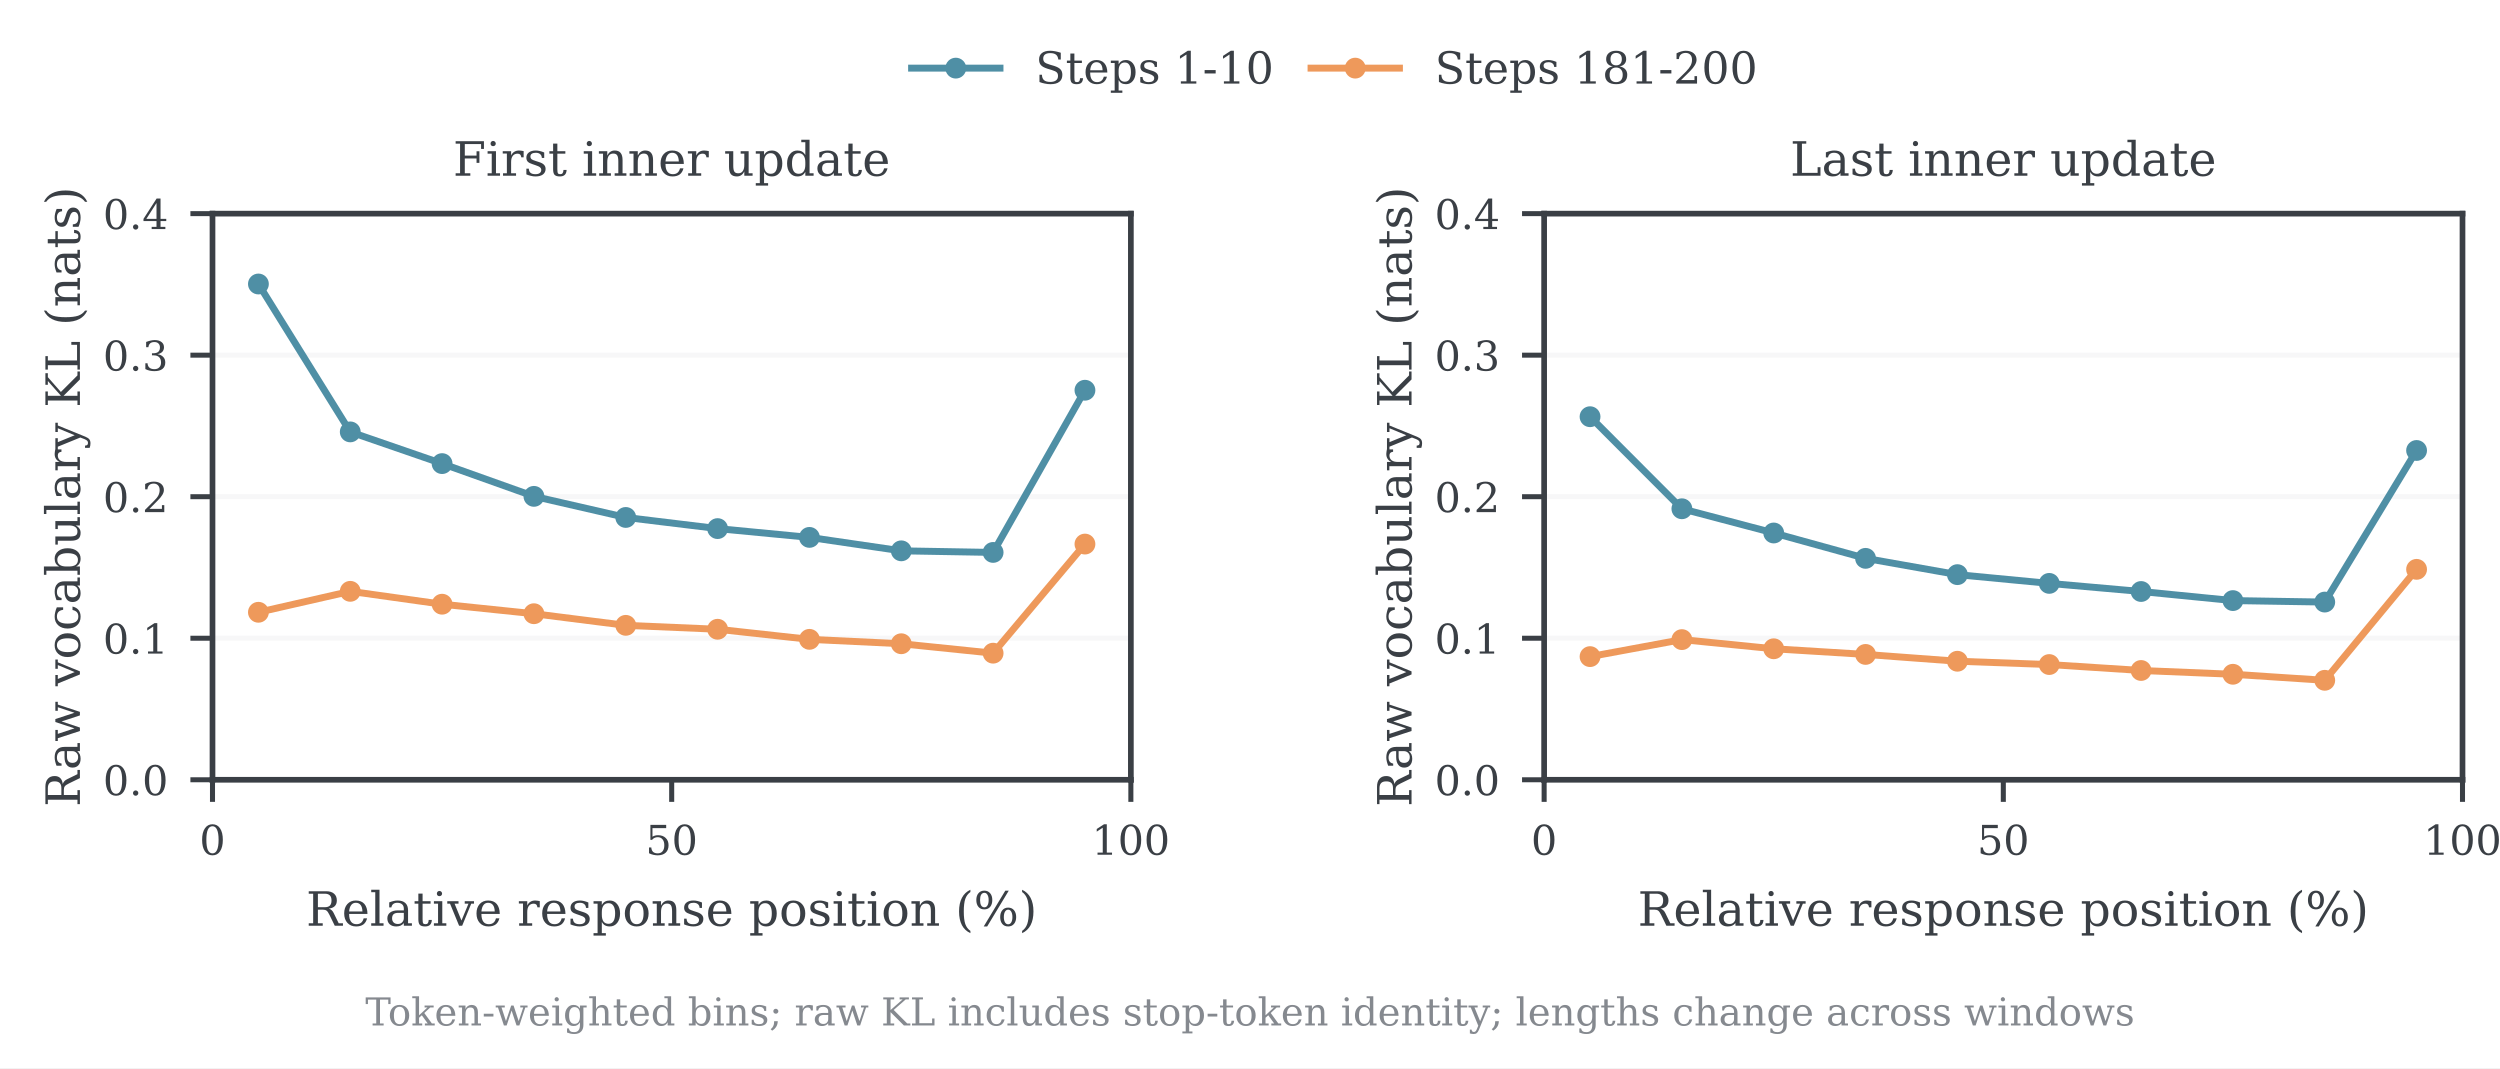
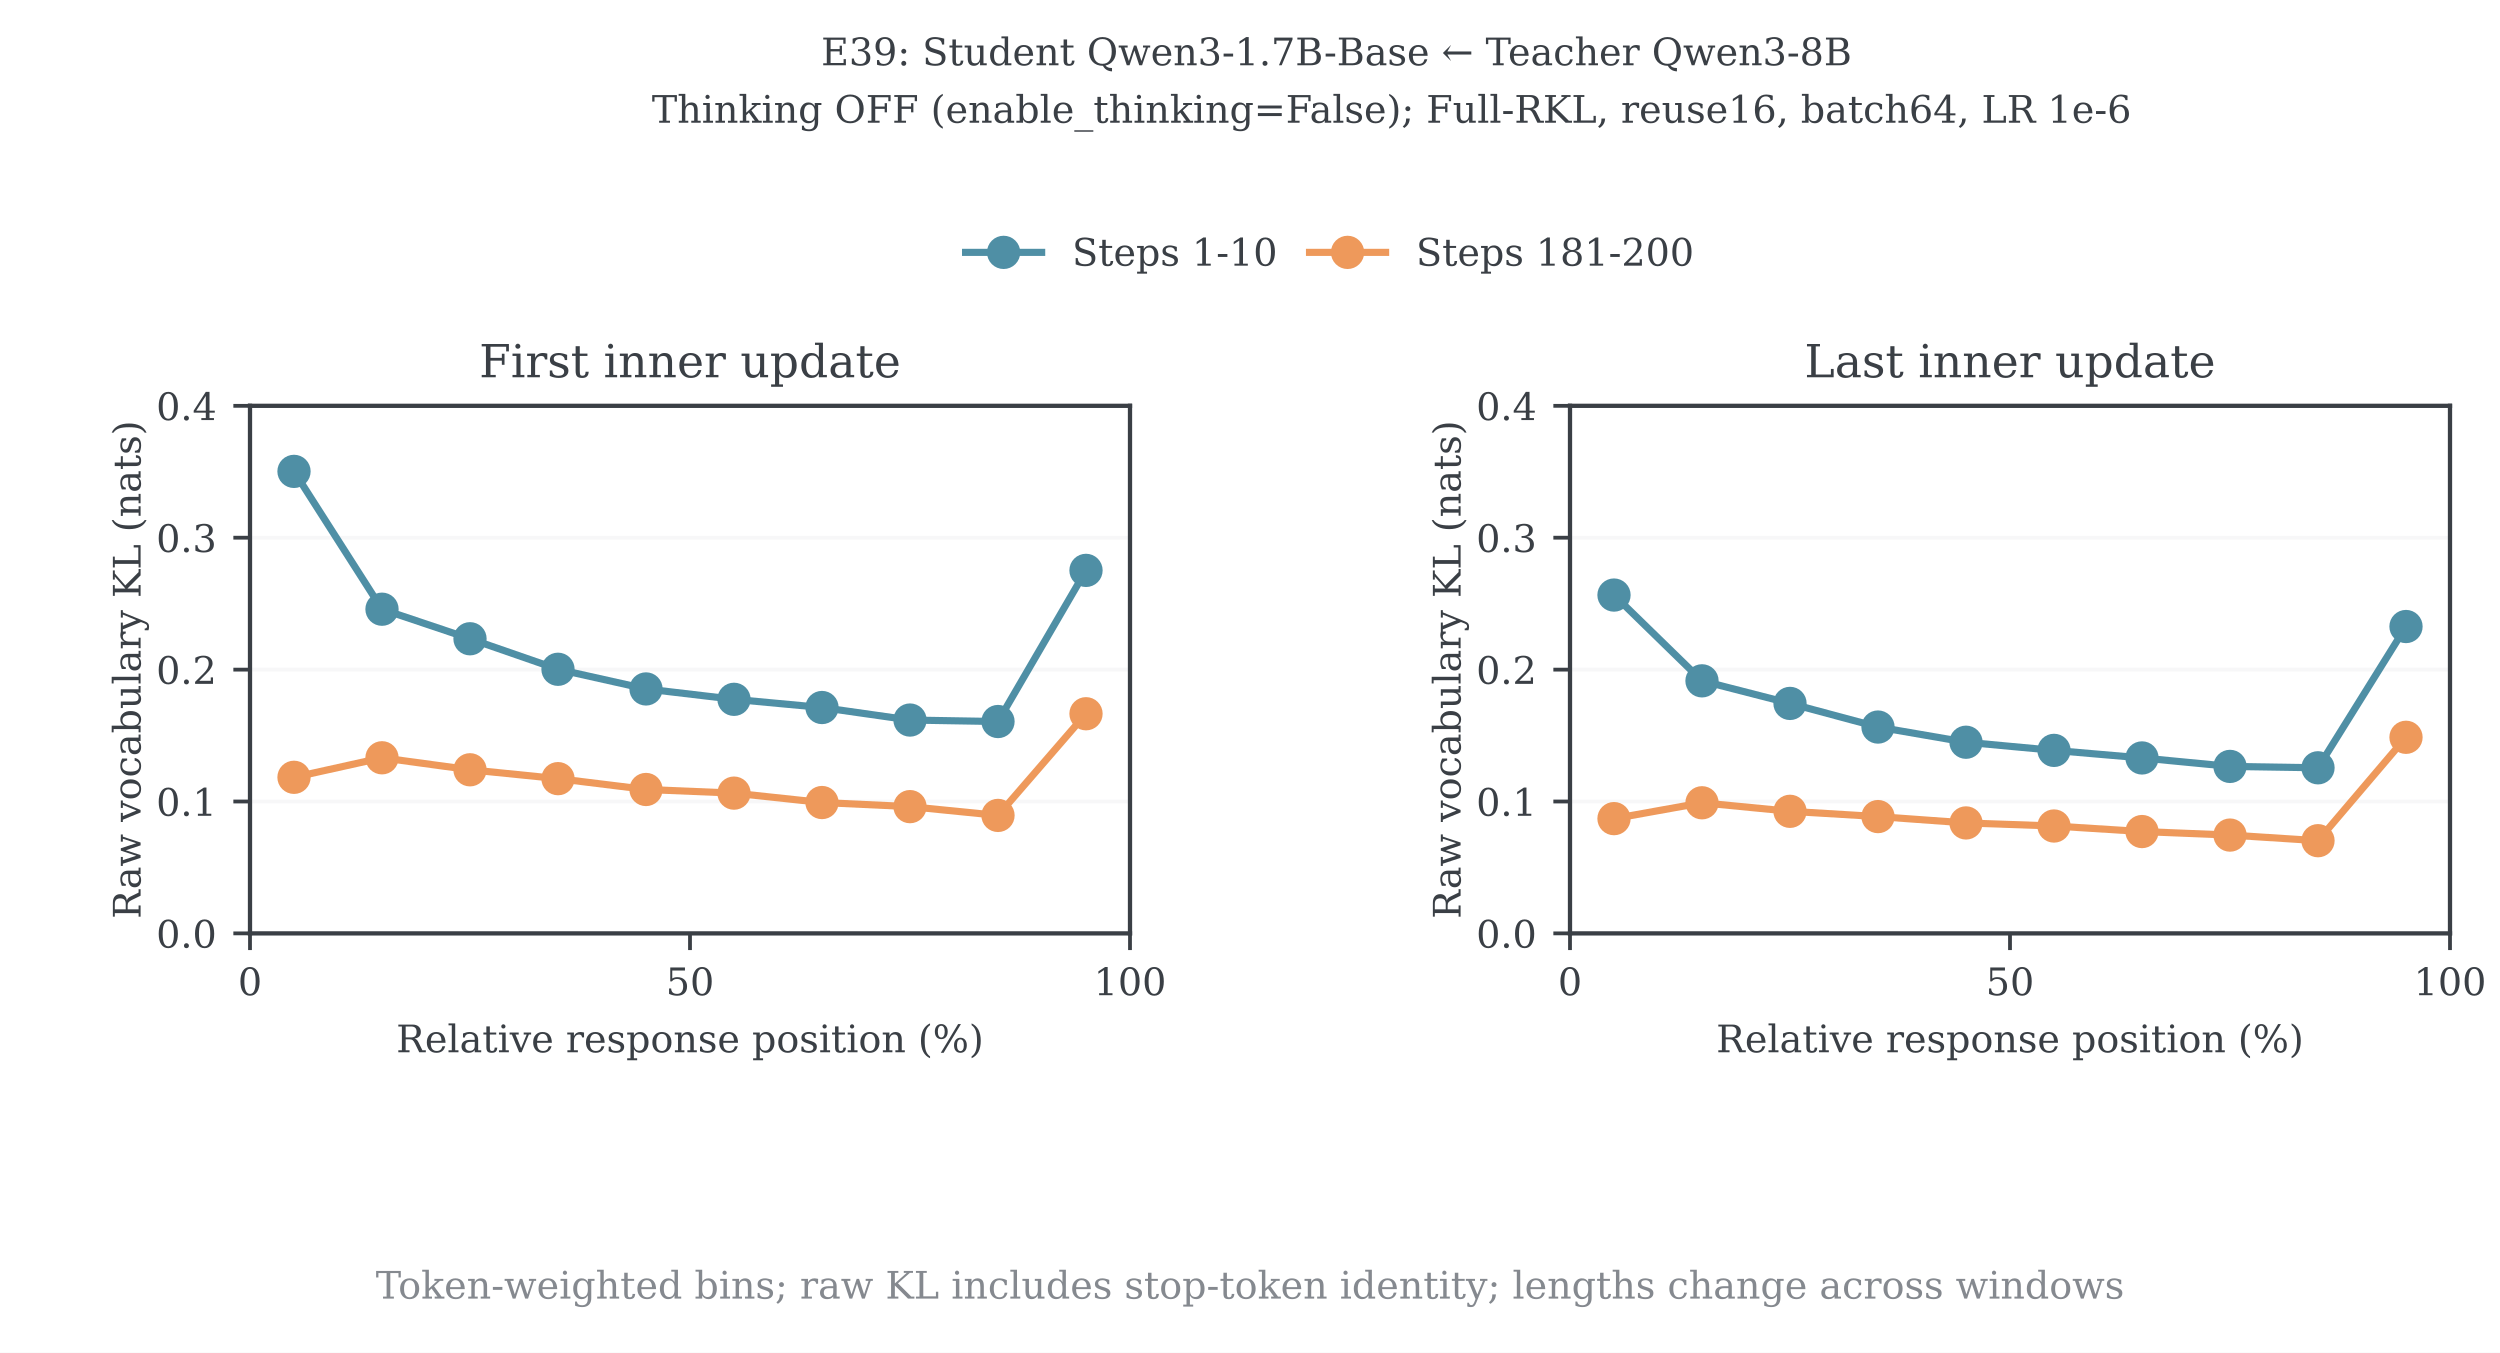
- <svg xmlns="http://www.w3.org/2000/svg" xmlns:xlink="http://www.w3.org/1999/xlink" width="396pt" height="169.2pt" viewBox="0 0 396 169.2" version="1.1">
+ <svg xmlns="http://www.w3.org/2000/svg" xmlns:xlink="http://www.w3.org/1999/xlink" width="525.6pt" height="284.4pt" viewBox="0 0 525.6 284.4" version="1.1">
  <defs>
    <style type="text/css">*{stroke-linejoin: round; stroke-linecap: butt}</style>
  </defs>
  <g id="figure_1">
    <g id="patch_1">
-       <path d="M 0 169.2  L 396 169.2  L 396 0  L 0 0  z " style="fill: #ffffff" />
+       <path d="M 0 284.4  L 525.6 284.4  L 525.6 0  L 0 0  z " style="fill: #ffffff" />
    </g>
    <g id="axes_1">
      <g id="patch_2">
-         <path d="M 33.66 123.516  L 179.129 123.516  L 179.129 33.84  L 33.66 33.84  z " style="fill: #ffffff" />
+         <path d="M 52.56 196.236  L 237.571 196.236  L 237.571 85.32  L 52.56 85.32  z " style="fill: #ffffff" />
      </g>
      <g id="matplotlib.axis_1">
        <g id="xtick_1">
          <g id="line2d_1">
            <defs>
-               <path id="mcbe396f0c7" d="M 0 0  L 0 3.5  " style="stroke: #3a3f45; stroke-width: 0.8" />
+               <path id="mfe034e9247" d="M 0 0  L 0 3.5  " style="stroke: #3a3f45; stroke-width: 0.8" />
            </defs>
            <g>
-               <use xlink:href="#mcbe396f0c7" x="33.66" y="123.516" style="fill: #3a3f45; stroke: #3a3f45; stroke-width: 0.8" />
+               <use xlink:href="#mfe034e9247" x="52.56" y="196.236" style="fill: #3a3f45; stroke: #3a3f45; stroke-width: 0.8" />
            </g>
          </g>
          <g id="text_1">
-             <text style="font-size: 6.5px; font-family: 'STIXGeneral', 'DejaVu Serif'; text-anchor: middle; fill: #3a3f45" x="33.66" y="135.391" transform="rotate(-0 33.66 135.391)">0</text>
+             <text style="font-size: 8px; font-family: 'STIXGeneral', 'DejaVu Serif'; text-anchor: middle; fill: #3a3f45" x="52.56" y="209.236" transform="rotate(-0 52.56 209.236)">0</text>
          </g>
        </g>
        <g id="xtick_2">
          <g id="line2d_2">
            <g>
-               <use xlink:href="#mcbe396f0c7" x="106.395" y="123.516" style="fill: #3a3f45; stroke: #3a3f45; stroke-width: 0.8" />
+               <use xlink:href="#mfe034e9247" x="145.066" y="196.236" style="fill: #3a3f45; stroke: #3a3f45; stroke-width: 0.8" />
            </g>
          </g>
          <g id="text_2">
-             <text style="font-size: 6.5px; font-family: 'STIXGeneral', 'DejaVu Serif'; text-anchor: middle; fill: #3a3f45" x="106.395" y="135.391" transform="rotate(-0 106.3947 135.391)">50</text>
+             <text style="font-size: 8px; font-family: 'STIXGeneral', 'DejaVu Serif'; text-anchor: middle; fill: #3a3f45" x="145.066" y="209.236" transform="rotate(-0 145.0656 209.236)">50</text>
          </g>
        </g>
        <g id="xtick_3">
          <g id="line2d_3">
            <g>
-               <use xlink:href="#mcbe396f0c7" x="179.129" y="123.516" style="fill: #3a3f45; stroke: #3a3f45; stroke-width: 0.8" />
+               <use xlink:href="#mfe034e9247" x="237.571" y="196.236" style="fill: #3a3f45; stroke: #3a3f45; stroke-width: 0.8" />
            </g>
          </g>
          <g id="text_3">
-             <text style="font-size: 6.5px; font-family: 'STIXGeneral', 'DejaVu Serif'; text-anchor: middle; fill: #3a3f45" x="179.129" y="135.391" transform="rotate(-0 179.1294 135.391)">100</text>
+             <text style="font-size: 8px; font-family: 'STIXGeneral', 'DejaVu Serif'; text-anchor: middle; fill: #3a3f45" x="237.571" y="209.236" transform="rotate(-0 237.5712 209.236)">100</text>
          </g>
        </g>
        <g id="text_4">
-           <text style="font-size: 7.5px; font-family: 'STIXGeneral', 'DejaVu Serif'; text-anchor: middle; fill: #3a3f45" x="106.395" y="146.641" transform="rotate(-0 106.3947 146.641)">Relative response position (%)</text>
+           <text style="font-size: 8px; font-family: 'STIXGeneral', 'DejaVu Serif'; text-anchor: middle; fill: #3a3f45" x="145.066" y="221.236" transform="rotate(-0 145.0656 221.236)">Relative response position (%)</text>
        </g>
      </g>
      <g id="matplotlib.axis_2">
        <g id="ytick_1">
          <g id="line2d_4">
-             <path d="M 33.66 123.516  L 179.129 123.516  " clip-path="url(#p500d18e7b0)" style="fill: none; stroke: #d8dbde; stroke-opacity: 0.2; stroke-width: 0.8; stroke-linecap: square" />
+             <path d="M 52.56 196.236  L 237.571 196.236  " clip-path="url(#p37d906922a)" style="fill: none; stroke: #d8dbde; stroke-opacity: 0.2; stroke-width: 0.8; stroke-linecap: square" />
          </g>
          <g id="line2d_5">
            <defs>
-               <path id="m359f85851c" d="M 0 0  L -3.5 0  " style="stroke: #3a3f45; stroke-width: 0.8" />
+               <path id="m07305a2e2f" d="M 0 0  L -3.5 0  " style="stroke: #3a3f45; stroke-width: 0.8" />
            </defs>
            <g>
-               <use xlink:href="#m359f85851c" x="33.66" y="123.516" style="fill: #3a3f45; stroke: #3a3f45; stroke-width: 0.8" />
+               <use xlink:href="#m07305a2e2f" x="52.56" y="196.236" style="fill: #3a3f45; stroke: #3a3f45; stroke-width: 0.8" />
            </g>
          </g>
          <g id="text_5">
-             <text style="font-size: 6.5px; font-family: 'STIXGeneral', 'DejaVu Serif'; text-anchor: end; fill: #3a3f45" x="26.66" y="125.954" transform="rotate(-0 26.66 125.9535)">0.0</text>
+             <text style="font-size: 8px; font-family: 'STIXGeneral', 'DejaVu Serif'; text-anchor: end; fill: #3a3f45" x="45.56" y="199.236" transform="rotate(-0 45.56 199.236)">0.0</text>
          </g>
        </g>
        <g id="ytick_2">
          <g id="line2d_6">
-             <path d="M 33.66 101.097  L 179.129 101.097  " clip-path="url(#p500d18e7b0)" style="fill: none; stroke: #d8dbde; stroke-opacity: 0.2; stroke-width: 0.8; stroke-linecap: square" />
+             <path d="M 52.56 168.507  L 237.571 168.507  " clip-path="url(#p37d906922a)" style="fill: none; stroke: #d8dbde; stroke-opacity: 0.2; stroke-width: 0.8; stroke-linecap: square" />
          </g>
          <g id="line2d_7">
            <g>
-               <use xlink:href="#m359f85851c" x="33.66" y="101.097" style="fill: #3a3f45; stroke: #3a3f45; stroke-width: 0.8" />
+               <use xlink:href="#m07305a2e2f" x="52.56" y="168.507" style="fill: #3a3f45; stroke: #3a3f45; stroke-width: 0.8" />
            </g>
          </g>
          <g id="text_6">
-             <text style="font-size: 6.5px; font-family: 'STIXGeneral', 'DejaVu Serif'; text-anchor: end; fill: #3a3f45" x="26.66" y="103.534" transform="rotate(-0 26.66 103.5345)">0.1</text>
+             <text style="font-size: 8px; font-family: 'STIXGeneral', 'DejaVu Serif'; text-anchor: end; fill: #3a3f45" x="45.56" y="171.507" transform="rotate(-0 45.56 171.507)">0.1</text>
          </g>
        </g>
        <g id="ytick_3">
          <g id="line2d_8">
-             <path d="M 33.66 78.678  L 179.129 78.678  " clip-path="url(#p500d18e7b0)" style="fill: none; stroke: #d8dbde; stroke-opacity: 0.2; stroke-width: 0.8; stroke-linecap: square" />
+             <path d="M 52.56 140.778  L 237.571 140.778  " clip-path="url(#p37d906922a)" style="fill: none; stroke: #d8dbde; stroke-opacity: 0.2; stroke-width: 0.8; stroke-linecap: square" />
          </g>
          <g id="line2d_9">
            <g>
-               <use xlink:href="#m359f85851c" x="33.66" y="78.678" style="fill: #3a3f45; stroke: #3a3f45; stroke-width: 0.8" />
+               <use xlink:href="#m07305a2e2f" x="52.56" y="140.778" style="fill: #3a3f45; stroke: #3a3f45; stroke-width: 0.8" />
            </g>
          </g>
          <g id="text_7">
-             <text style="font-size: 6.5px; font-family: 'STIXGeneral', 'DejaVu Serif'; text-anchor: end; fill: #3a3f45" x="26.66" y="81.115" transform="rotate(-0 26.66 81.1155)">0.2</text>
+             <text style="font-size: 8px; font-family: 'STIXGeneral', 'DejaVu Serif'; text-anchor: end; fill: #3a3f45" x="45.56" y="143.778" transform="rotate(-0 45.56 143.778)">0.2</text>
          </g>
        </g>
        <g id="ytick_4">
          <g id="line2d_10">
-             <path d="M 33.66 56.259  L 179.129 56.259  " clip-path="url(#p500d18e7b0)" style="fill: none; stroke: #d8dbde; stroke-opacity: 0.2; stroke-width: 0.8; stroke-linecap: square" />
+             <path d="M 52.56 113.049  L 237.571 113.049  " clip-path="url(#p37d906922a)" style="fill: none; stroke: #d8dbde; stroke-opacity: 0.2; stroke-width: 0.8; stroke-linecap: square" />
          </g>
          <g id="line2d_11">
            <g>
-               <use xlink:href="#m359f85851c" x="33.66" y="56.259" style="fill: #3a3f45; stroke: #3a3f45; stroke-width: 0.8" />
+               <use xlink:href="#m07305a2e2f" x="52.56" y="113.049" style="fill: #3a3f45; stroke: #3a3f45; stroke-width: 0.8" />
            </g>
          </g>
          <g id="text_8">
-             <text style="font-size: 6.5px; font-family: 'STIXGeneral', 'DejaVu Serif'; text-anchor: end; fill: #3a3f45" x="26.66" y="58.697" transform="rotate(-0 26.66 58.6965)">0.3</text>
+             <text style="font-size: 8px; font-family: 'STIXGeneral', 'DejaVu Serif'; text-anchor: end; fill: #3a3f45" x="45.56" y="116.049" transform="rotate(-0 45.56 116.049)">0.3</text>
          </g>
        </g>
        <g id="ytick_5">
          <g id="line2d_12">
-             <path d="M 33.66 33.84  L 179.129 33.84  " clip-path="url(#p500d18e7b0)" style="fill: none; stroke: #d8dbde; stroke-opacity: 0.2; stroke-width: 0.8; stroke-linecap: square" />
+             <path d="M 52.56 85.32  L 237.571 85.32  " clip-path="url(#p37d906922a)" style="fill: none; stroke: #d8dbde; stroke-opacity: 0.2; stroke-width: 0.8; stroke-linecap: square" />
          </g>
          <g id="line2d_13">
            <g>
-               <use xlink:href="#m359f85851c" x="33.66" y="33.84" style="fill: #3a3f45; stroke: #3a3f45; stroke-width: 0.8" />
+               <use xlink:href="#m07305a2e2f" x="52.56" y="85.32" style="fill: #3a3f45; stroke: #3a3f45; stroke-width: 0.8" />
            </g>
          </g>
          <g id="text_9">
-             <text style="font-size: 6.5px; font-family: 'STIXGeneral', 'DejaVu Serif'; text-anchor: end; fill: #3a3f45" x="26.66" y="36.278" transform="rotate(-0 26.66 36.2775)">0.4</text>
+             <text style="font-size: 8px; font-family: 'STIXGeneral', 'DejaVu Serif'; text-anchor: end; fill: #3a3f45" x="45.56" y="88.32" transform="rotate(-0 45.56 88.32)">0.4</text>
          </g>
        </g>
        <g id="text_10">
-           <text style="font-size: 7.5px; font-family: 'STIXGeneral', 'DejaVu Serif'; text-anchor: middle; fill: #3a3f45" x="12.66" y="78.678" transform="rotate(-90 12.66 78.678)">Raw vocabulary KL (nats)</text>
+           <text style="font-size: 8px; font-family: 'STIXGeneral', 'DejaVu Serif'; text-anchor: middle; fill: #3a3f45" x="29.56" y="140.778" transform="rotate(-90 29.56 140.778)">Raw vocabulary KL (nats)</text>
        </g>
      </g>
      <g id="line2d_14">
-         <path d="M 40.933 44.985  L 55.48 68.412  L 70.027 73.435  L 84.574 78.623  L 99.121 81.964  L 113.668 83.73  L 128.215 85.123  L 142.762 87.252  L 157.309 87.504  L 171.856 61.814  " clip-path="url(#p500d18e7b0)" style="fill: none; stroke: #4f8fa5; stroke-width: 1.1; stroke-linecap: square" />
+         <path d="M 61.811 99.105  L 80.312 128.08  L 98.813 134.293  L 117.314 140.71  L 135.815 144.843  L 154.316 147.026  L 172.817 148.749  L 191.318 151.382  L 209.82 151.694  L 228.321 119.92  " clip-path="url(#p37d906922a)" style="fill: none; stroke: #4f8fa5; stroke-width: 1.5; stroke-linecap: square" />
        <defs>
-           <path id="m6a441f6ea1" d="M 0 1.15  C 0.305 1.15 0.598 1.029 0.813 0.813  C 1.029 0.598 1.15 0.305 1.15 0  C 1.15 -0.305 1.029 -0.598 0.813 -0.813  C 0.598 -1.029 0.305 -1.15 0 -1.15  C -0.305 -1.15 -0.598 -1.029 -0.813 -0.813  C -1.029 -0.598 -1.15 -0.305 -1.15 0  C -1.15 0.305 -1.029 0.598 -0.813 0.813  C -0.598 1.029 -0.305 1.15 0 1.15  z " style="stroke: #4f8fa5" />
+           <path id="m68a9dde3b6" d="M 0 3  C 0.796 3 1.559 2.684 2.121 2.121  C 2.684 1.559 3 0.796 3 0  C 3 -0.796 2.684 -1.559 2.121 -2.121  C 1.559 -2.684 0.796 -3 0 -3  C -0.796 -3 -1.559 -2.684 -2.121 -2.121  C -2.684 -1.559 -3 -0.796 -3 0  C -3 0.796 -2.684 1.559 -2.121 2.121  C -1.559 2.684 -0.796 3 0 3  z " style="stroke: #4f8fa5" />
        </defs>
-         <g clip-path="url(#p500d18e7b0)">
-           <use xlink:href="#m6a441f6ea1" x="40.933" y="44.985" style="fill: #4f8fa5; stroke: #4f8fa5" />
-           <use xlink:href="#m6a441f6ea1" x="55.48" y="68.412" style="fill: #4f8fa5; stroke: #4f8fa5" />
-           <use xlink:href="#m6a441f6ea1" x="70.027" y="73.435" style="fill: #4f8fa5; stroke: #4f8fa5" />
-           <use xlink:href="#m6a441f6ea1" x="84.574" y="78.623" style="fill: #4f8fa5; stroke: #4f8fa5" />
-           <use xlink:href="#m6a441f6ea1" x="99.121" y="81.964" style="fill: #4f8fa5; stroke: #4f8fa5" />
-           <use xlink:href="#m6a441f6ea1" x="113.668" y="83.73" style="fill: #4f8fa5; stroke: #4f8fa5" />
-           <use xlink:href="#m6a441f6ea1" x="128.215" y="85.123" style="fill: #4f8fa5; stroke: #4f8fa5" />
-           <use xlink:href="#m6a441f6ea1" x="142.762" y="87.252" style="fill: #4f8fa5; stroke: #4f8fa5" />
-           <use xlink:href="#m6a441f6ea1" x="157.309" y="87.504" style="fill: #4f8fa5; stroke: #4f8fa5" />
-           <use xlink:href="#m6a441f6ea1" x="171.856" y="61.814" style="fill: #4f8fa5; stroke: #4f8fa5" />
+         <g clip-path="url(#p37d906922a)">
+           <use xlink:href="#m68a9dde3b6" x="61.811" y="99.105" style="fill: #4f8fa5; stroke: #4f8fa5" />
+           <use xlink:href="#m68a9dde3b6" x="80.312" y="128.08" style="fill: #4f8fa5; stroke: #4f8fa5" />
+           <use xlink:href="#m68a9dde3b6" x="98.813" y="134.293" style="fill: #4f8fa5; stroke: #4f8fa5" />
+           <use xlink:href="#m68a9dde3b6" x="117.314" y="140.71" style="fill: #4f8fa5; stroke: #4f8fa5" />
+           <use xlink:href="#m68a9dde3b6" x="135.815" y="144.843" style="fill: #4f8fa5; stroke: #4f8fa5" />
+           <use xlink:href="#m68a9dde3b6" x="154.316" y="147.026" style="fill: #4f8fa5; stroke: #4f8fa5" />
+           <use xlink:href="#m68a9dde3b6" x="172.817" y="148.749" style="fill: #4f8fa5; stroke: #4f8fa5" />
+           <use xlink:href="#m68a9dde3b6" x="191.318" y="151.382" style="fill: #4f8fa5; stroke: #4f8fa5" />
+           <use xlink:href="#m68a9dde3b6" x="209.82" y="151.694" style="fill: #4f8fa5; stroke: #4f8fa5" />
+           <use xlink:href="#m68a9dde3b6" x="228.321" y="119.92" style="fill: #4f8fa5; stroke: #4f8fa5" />
        </g>
      </g>
      <g id="line2d_15">
-         <path d="M 40.933 96.985  L 55.48 93.667  L 70.027 95.707  L 84.574 97.213  L 99.121 99.055  L 113.668 99.675  L 128.215 101.273  L 142.762 101.969  L 157.309 103.463  L 171.856 86.181  " clip-path="url(#p500d18e7b0)" style="fill: none; stroke: #ee995b; stroke-width: 1.1; stroke-linecap: square" />
+         <path d="M 61.811 163.422  L 80.312 159.317  L 98.813 161.84  L 117.314 163.703  L 135.815 165.982  L 154.316 166.748  L 172.817 168.725  L 191.318 169.586  L 209.82 171.434  L 228.321 150.058  " clip-path="url(#p37d906922a)" style="fill: none; stroke: #ee995b; stroke-width: 1.5; stroke-linecap: square" />
        <defs>
-           <path id="mf986a0044a" d="M 0 1.15  C 0.305 1.15 0.598 1.029 0.813 0.813  C 1.029 0.598 1.15 0.305 1.15 0  C 1.15 -0.305 1.029 -0.598 0.813 -0.813  C 0.598 -1.029 0.305 -1.15 0 -1.15  C -0.305 -1.15 -0.598 -1.029 -0.813 -0.813  C -1.029 -0.598 -1.15 -0.305 -1.15 0  C -1.15 0.305 -1.029 0.598 -0.813 0.813  C -0.598 1.029 -0.305 1.15 0 1.15  z " style="stroke: #ee995b" />
+           <path id="m97aefec2d3" d="M 0 3  C 0.796 3 1.559 2.684 2.121 2.121  C 2.684 1.559 3 0.796 3 0  C 3 -0.796 2.684 -1.559 2.121 -2.121  C 1.559 -2.684 0.796 -3 0 -3  C -0.796 -3 -1.559 -2.684 -2.121 -2.121  C -2.684 -1.559 -3 -0.796 -3 0  C -3 0.796 -2.684 1.559 -2.121 2.121  C -1.559 2.684 -0.796 3 0 3  z " style="stroke: #ee995b" />
        </defs>
-         <g clip-path="url(#p500d18e7b0)">
-           <use xlink:href="#mf986a0044a" x="40.933" y="96.985" style="fill: #ee995b; stroke: #ee995b" />
-           <use xlink:href="#mf986a0044a" x="55.48" y="93.667" style="fill: #ee995b; stroke: #ee995b" />
-           <use xlink:href="#mf986a0044a" x="70.027" y="95.707" style="fill: #ee995b; stroke: #ee995b" />
-           <use xlink:href="#mf986a0044a" x="84.574" y="97.213" style="fill: #ee995b; stroke: #ee995b" />
-           <use xlink:href="#mf986a0044a" x="99.121" y="99.055" style="fill: #ee995b; stroke: #ee995b" />
-           <use xlink:href="#mf986a0044a" x="113.668" y="99.675" style="fill: #ee995b; stroke: #ee995b" />
-           <use xlink:href="#mf986a0044a" x="128.215" y="101.273" style="fill: #ee995b; stroke: #ee995b" />
-           <use xlink:href="#mf986a0044a" x="142.762" y="101.969" style="fill: #ee995b; stroke: #ee995b" />
-           <use xlink:href="#mf986a0044a" x="157.309" y="103.463" style="fill: #ee995b; stroke: #ee995b" />
-           <use xlink:href="#mf986a0044a" x="171.856" y="86.181" style="fill: #ee995b; stroke: #ee995b" />
+         <g clip-path="url(#p37d906922a)">
+           <use xlink:href="#m97aefec2d3" x="61.811" y="163.422" style="fill: #ee995b; stroke: #ee995b" />
+           <use xlink:href="#m97aefec2d3" x="80.312" y="159.317" style="fill: #ee995b; stroke: #ee995b" />
+           <use xlink:href="#m97aefec2d3" x="98.813" y="161.84" style="fill: #ee995b; stroke: #ee995b" />
+           <use xlink:href="#m97aefec2d3" x="117.314" y="163.703" style="fill: #ee995b; stroke: #ee995b" />
+           <use xlink:href="#m97aefec2d3" x="135.815" y="165.982" style="fill: #ee995b; stroke: #ee995b" />
+           <use xlink:href="#m97aefec2d3" x="154.316" y="166.748" style="fill: #ee995b; stroke: #ee995b" />
+           <use xlink:href="#m97aefec2d3" x="172.817" y="168.725" style="fill: #ee995b; stroke: #ee995b" />
+           <use xlink:href="#m97aefec2d3" x="191.318" y="169.586" style="fill: #ee995b; stroke: #ee995b" />
+           <use xlink:href="#m97aefec2d3" x="209.82" y="171.434" style="fill: #ee995b; stroke: #ee995b" />
+           <use xlink:href="#m97aefec2d3" x="228.321" y="150.058" style="fill: #ee995b; stroke: #ee995b" />
        </g>
      </g>
      <g id="patch_3">
-         <path d="M 33.66 123.516  L 33.66 33.84  " style="fill: none; stroke: #3a3f45; stroke-width: 0.9; stroke-linejoin: miter; stroke-linecap: square" />
+         <path d="M 52.56 196.236  L 52.56 85.32  " style="fill: none; stroke: #3a3f45; stroke-width: 0.9; stroke-linejoin: miter; stroke-linecap: square" />
      </g>
      <g id="patch_4">
-         <path d="M 179.129 123.516  L 179.129 33.84  " style="fill: none; stroke: #3a3f45; stroke-width: 0.9; stroke-linejoin: miter; stroke-linecap: square" />
+         <path d="M 237.571 196.236  L 237.571 85.32  " style="fill: none; stroke: #3a3f45; stroke-width: 0.9; stroke-linejoin: miter; stroke-linecap: square" />
      </g>
      <g id="patch_5">
-         <path d="M 33.66 123.516  L 179.129 123.516  " style="fill: none; stroke: #3a3f45; stroke-width: 0.9; stroke-linejoin: miter; stroke-linecap: square" />
+         <path d="M 52.56 196.236  L 237.571 196.236  " style="fill: none; stroke: #3a3f45; stroke-width: 0.9; stroke-linejoin: miter; stroke-linecap: square" />
      </g>
      <g id="patch_6">
-         <path d="M 33.66 33.84  L 179.129 33.84  " style="fill: none; stroke: #3a3f45; stroke-width: 0.9; stroke-linejoin: miter; stroke-linecap: square" />
+         <path d="M 52.56 85.32  L 237.571 85.32  " style="fill: none; stroke: #3a3f45; stroke-width: 0.9; stroke-linejoin: miter; stroke-linecap: square" />
      </g>
      <g id="text_11">
-         <text style="font-size: 7.5px; font-family: 'STIXGeneral', 'DejaVu Serif'; text-anchor: middle; fill: #3a3f45" x="106.395" y="27.84" transform="rotate(-0 106.3947 27.84)">First inner update</text>
+         <text style="font-size: 9.6px; font-family: 'STIXGeneral', 'DejaVu Serif'; text-anchor: middle; fill: #3a3f45" x="145.066" y="79.32" transform="rotate(-0 145.0656 79.32)">First inner update</text>
      </g>
    </g>
    <g id="axes_2">
      <g id="patch_7">
-         <path d="M 244.591 123.516  L 390.06 123.516  L 390.06 33.84  L 244.591 33.84  z " style="fill: #ffffff" />
+         <path d="M 330.077 196.236  L 515.088 196.236  L 515.088 85.32  L 330.077 85.32  z " style="fill: #ffffff" />
      </g>
      <g id="matplotlib.axis_3">
        <g id="xtick_4">
          <g id="line2d_16">
            <g>
-               <use xlink:href="#mcbe396f0c7" x="244.591" y="123.516" style="fill: #3a3f45; stroke: #3a3f45; stroke-width: 0.8" />
+               <use xlink:href="#mfe034e9247" x="330.077" y="196.236" style="fill: #3a3f45; stroke: #3a3f45; stroke-width: 0.8" />
            </g>
          </g>
          <g id="text_12">
-             <text style="font-size: 6.5px; font-family: 'STIXGeneral', 'DejaVu Serif'; text-anchor: middle; fill: #3a3f45" x="244.591" y="135.391" transform="rotate(-0 244.5906 135.391)">0</text>
+             <text style="font-size: 8px; font-family: 'STIXGeneral', 'DejaVu Serif'; text-anchor: middle; fill: #3a3f45" x="330.077" y="209.236" transform="rotate(-0 330.0768 209.236)">0</text>
          </g>
        </g>
        <g id="xtick_5">
          <g id="line2d_17">
            <g>
-               <use xlink:href="#mcbe396f0c7" x="317.325" y="123.516" style="fill: #3a3f45; stroke: #3a3f45; stroke-width: 0.8" />
+               <use xlink:href="#mfe034e9247" x="422.582" y="196.236" style="fill: #3a3f45; stroke: #3a3f45; stroke-width: 0.8" />
            </g>
          </g>
          <g id="text_13">
-             <text style="font-size: 6.5px; font-family: 'STIXGeneral', 'DejaVu Serif'; text-anchor: middle; fill: #3a3f45" x="317.325" y="135.391" transform="rotate(-0 317.3253 135.391)">50</text>
+             <text style="font-size: 8px; font-family: 'STIXGeneral', 'DejaVu Serif'; text-anchor: middle; fill: #3a3f45" x="422.582" y="209.236" transform="rotate(-0 422.5824 209.236)">50</text>
          </g>
        </g>
        <g id="xtick_6">
          <g id="line2d_18">
            <g>
-               <use xlink:href="#mcbe396f0c7" x="390.06" y="123.516" style="fill: #3a3f45; stroke: #3a3f45; stroke-width: 0.8" />
+               <use xlink:href="#mfe034e9247" x="515.088" y="196.236" style="fill: #3a3f45; stroke: #3a3f45; stroke-width: 0.8" />
            </g>
          </g>
          <g id="text_14">
-             <text style="font-size: 6.5px; font-family: 'STIXGeneral', 'DejaVu Serif'; text-anchor: middle; fill: #3a3f45" x="390.06" y="135.391" transform="rotate(-0 390.06 135.391)">100</text>
+             <text style="font-size: 8px; font-family: 'STIXGeneral', 'DejaVu Serif'; text-anchor: middle; fill: #3a3f45" x="515.088" y="209.236" transform="rotate(-0 515.088 209.236)">100</text>
          </g>
        </g>
        <g id="text_15">
-           <text style="font-size: 7.5px; font-family: 'STIXGeneral', 'DejaVu Serif'; text-anchor: middle; fill: #3a3f45" x="317.325" y="146.641" transform="rotate(-0 317.3253 146.641)">Relative response position (%)</text>
+           <text style="font-size: 8px; font-family: 'STIXGeneral', 'DejaVu Serif'; text-anchor: middle; fill: #3a3f45" x="422.582" y="221.236" transform="rotate(-0 422.5824 221.236)">Relative response position (%)</text>
        </g>
      </g>
      <g id="matplotlib.axis_4">
        <g id="ytick_6">
          <g id="line2d_19">
-             <path d="M 244.591 123.516  L 390.06 123.516  " clip-path="url(#p899f80934a)" style="fill: none; stroke: #d8dbde; stroke-opacity: 0.2; stroke-width: 0.8; stroke-linecap: square" />
+             <path d="M 330.077 196.236  L 515.088 196.236  " clip-path="url(#pfcff2302f6)" style="fill: none; stroke: #d8dbde; stroke-opacity: 0.2; stroke-width: 0.8; stroke-linecap: square" />
          </g>
          <g id="line2d_20">
            <g>
-               <use xlink:href="#m359f85851c" x="244.591" y="123.516" style="fill: #3a3f45; stroke: #3a3f45; stroke-width: 0.8" />
+               <use xlink:href="#m07305a2e2f" x="330.077" y="196.236" style="fill: #3a3f45; stroke: #3a3f45; stroke-width: 0.8" />
            </g>
          </g>
          <g id="text_16">
-             <text style="font-size: 6.5px; font-family: 'STIXGeneral', 'DejaVu Serif'; text-anchor: end; fill: #3a3f45" x="237.591" y="125.954" transform="rotate(-0 237.5906 125.9535)">0.0</text>
+             <text style="font-size: 8px; font-family: 'STIXGeneral', 'DejaVu Serif'; text-anchor: end; fill: #3a3f45" x="323.077" y="199.236" transform="rotate(-0 323.0768 199.236)">0.0</text>
          </g>
        </g>
        <g id="ytick_7">
          <g id="line2d_21">
-             <path d="M 244.591 101.097  L 390.06 101.097  " clip-path="url(#p899f80934a)" style="fill: none; stroke: #d8dbde; stroke-opacity: 0.2; stroke-width: 0.8; stroke-linecap: square" />
+             <path d="M 330.077 168.507  L 515.088 168.507  " clip-path="url(#pfcff2302f6)" style="fill: none; stroke: #d8dbde; stroke-opacity: 0.2; stroke-width: 0.8; stroke-linecap: square" />
          </g>
          <g id="line2d_22">
            <g>
-               <use xlink:href="#m359f85851c" x="244.591" y="101.097" style="fill: #3a3f45; stroke: #3a3f45; stroke-width: 0.8" />
+               <use xlink:href="#m07305a2e2f" x="330.077" y="168.507" style="fill: #3a3f45; stroke: #3a3f45; stroke-width: 0.8" />
            </g>
          </g>
          <g id="text_17">
-             <text style="font-size: 6.5px; font-family: 'STIXGeneral', 'DejaVu Serif'; text-anchor: end; fill: #3a3f45" x="237.591" y="103.534" transform="rotate(-0 237.5906 103.5345)">0.1</text>
+             <text style="font-size: 8px; font-family: 'STIXGeneral', 'DejaVu Serif'; text-anchor: end; fill: #3a3f45" x="323.077" y="171.507" transform="rotate(-0 323.0768 171.507)">0.1</text>
          </g>
        </g>
        <g id="ytick_8">
          <g id="line2d_23">
-             <path d="M 244.591 78.678  L 390.06 78.678  " clip-path="url(#p899f80934a)" style="fill: none; stroke: #d8dbde; stroke-opacity: 0.2; stroke-width: 0.8; stroke-linecap: square" />
+             <path d="M 330.077 140.778  L 515.088 140.778  " clip-path="url(#pfcff2302f6)" style="fill: none; stroke: #d8dbde; stroke-opacity: 0.2; stroke-width: 0.8; stroke-linecap: square" />
          </g>
          <g id="line2d_24">
            <g>
-               <use xlink:href="#m359f85851c" x="244.591" y="78.678" style="fill: #3a3f45; stroke: #3a3f45; stroke-width: 0.8" />
+               <use xlink:href="#m07305a2e2f" x="330.077" y="140.778" style="fill: #3a3f45; stroke: #3a3f45; stroke-width: 0.8" />
            </g>
          </g>
          <g id="text_18">
-             <text style="font-size: 6.5px; font-family: 'STIXGeneral', 'DejaVu Serif'; text-anchor: end; fill: #3a3f45" x="237.591" y="81.115" transform="rotate(-0 237.5906 81.1155)">0.2</text>
+             <text style="font-size: 8px; font-family: 'STIXGeneral', 'DejaVu Serif'; text-anchor: end; fill: #3a3f45" x="323.077" y="143.778" transform="rotate(-0 323.0768 143.778)">0.2</text>
          </g>
        </g>
        <g id="ytick_9">
          <g id="line2d_25">
-             <path d="M 244.591 56.259  L 390.06 56.259  " clip-path="url(#p899f80934a)" style="fill: none; stroke: #d8dbde; stroke-opacity: 0.2; stroke-width: 0.8; stroke-linecap: square" />
+             <path d="M 330.077 113.049  L 515.088 113.049  " clip-path="url(#pfcff2302f6)" style="fill: none; stroke: #d8dbde; stroke-opacity: 0.2; stroke-width: 0.8; stroke-linecap: square" />
          </g>
          <g id="line2d_26">
            <g>
-               <use xlink:href="#m359f85851c" x="244.591" y="56.259" style="fill: #3a3f45; stroke: #3a3f45; stroke-width: 0.8" />
+               <use xlink:href="#m07305a2e2f" x="330.077" y="113.049" style="fill: #3a3f45; stroke: #3a3f45; stroke-width: 0.8" />
            </g>
          </g>
          <g id="text_19">
-             <text style="font-size: 6.5px; font-family: 'STIXGeneral', 'DejaVu Serif'; text-anchor: end; fill: #3a3f45" x="237.591" y="58.697" transform="rotate(-0 237.5906 58.6965)">0.3</text>
+             <text style="font-size: 8px; font-family: 'STIXGeneral', 'DejaVu Serif'; text-anchor: end; fill: #3a3f45" x="323.077" y="116.049" transform="rotate(-0 323.0768 116.049)">0.3</text>
          </g>
        </g>
        <g id="ytick_10">
          <g id="line2d_27">
-             <path d="M 244.591 33.84  L 390.06 33.84  " clip-path="url(#p899f80934a)" style="fill: none; stroke: #d8dbde; stroke-opacity: 0.2; stroke-width: 0.8; stroke-linecap: square" />
+             <path d="M 330.077 85.32  L 515.088 85.32  " clip-path="url(#pfcff2302f6)" style="fill: none; stroke: #d8dbde; stroke-opacity: 0.2; stroke-width: 0.8; stroke-linecap: square" />
          </g>
          <g id="line2d_28">
            <g>
-               <use xlink:href="#m359f85851c" x="244.591" y="33.84" style="fill: #3a3f45; stroke: #3a3f45; stroke-width: 0.8" />
+               <use xlink:href="#m07305a2e2f" x="330.077" y="85.32" style="fill: #3a3f45; stroke: #3a3f45; stroke-width: 0.8" />
            </g>
          </g>
          <g id="text_20">
-             <text style="font-size: 6.5px; font-family: 'STIXGeneral', 'DejaVu Serif'; text-anchor: end; fill: #3a3f45" x="237.591" y="36.278" transform="rotate(-0 237.5906 36.2775)">0.4</text>
+             <text style="font-size: 8px; font-family: 'STIXGeneral', 'DejaVu Serif'; text-anchor: end; fill: #3a3f45" x="323.077" y="88.32" transform="rotate(-0 323.0768 88.32)">0.4</text>
          </g>
        </g>
        <g id="text_21">
-           <text style="font-size: 7.5px; font-family: 'STIXGeneral', 'DejaVu Serif'; text-anchor: middle; fill: #3a3f45" x="223.591" y="78.678" transform="rotate(-90 223.5906 78.678)">Raw vocabulary KL (nats)</text>
+           <text style="font-size: 8px; font-family: 'STIXGeneral', 'DejaVu Serif'; text-anchor: middle; fill: #3a3f45" x="307.077" y="140.778" transform="rotate(-90 307.0768 140.778)">Raw vocabulary KL (nats)</text>
        </g>
      </g>
      <g id="line2d_29">
-         <path d="M 251.864 66.007  L 266.411 80.588  L 280.958 84.426  L 295.505 88.443  L 310.052 91.023  L 324.599 92.409  L 339.146 93.694  L 353.693 95.133  L 368.24 95.368  L 382.787 71.356  " clip-path="url(#p899f80934a)" style="fill: none; stroke: #4f8fa5; stroke-width: 1.1; stroke-linecap: square" />
-         <g clip-path="url(#p899f80934a)">
-           <use xlink:href="#m6a441f6ea1" x="251.864" y="66.007" style="fill: #4f8fa5; stroke: #4f8fa5" />
-           <use xlink:href="#m6a441f6ea1" x="266.411" y="80.588" style="fill: #4f8fa5; stroke: #4f8fa5" />
-           <use xlink:href="#m6a441f6ea1" x="280.958" y="84.426" style="fill: #4f8fa5; stroke: #4f8fa5" />
-           <use xlink:href="#m6a441f6ea1" x="295.505" y="88.443" style="fill: #4f8fa5; stroke: #4f8fa5" />
-           <use xlink:href="#m6a441f6ea1" x="310.052" y="91.023" style="fill: #4f8fa5; stroke: #4f8fa5" />
-           <use xlink:href="#m6a441f6ea1" x="324.599" y="92.409" style="fill: #4f8fa5; stroke: #4f8fa5" />
-           <use xlink:href="#m6a441f6ea1" x="339.146" y="93.694" style="fill: #4f8fa5; stroke: #4f8fa5" />
-           <use xlink:href="#m6a441f6ea1" x="353.693" y="95.133" style="fill: #4f8fa5; stroke: #4f8fa5" />
-           <use xlink:href="#m6a441f6ea1" x="368.24" y="95.368" style="fill: #4f8fa5; stroke: #4f8fa5" />
-           <use xlink:href="#m6a441f6ea1" x="382.787" y="71.356" style="fill: #4f8fa5; stroke: #4f8fa5" />
+         <path d="M 339.327 125.106  L 357.828 143.14  L 376.33 147.888  L 394.831 152.856  L 413.332 156.047  L 431.833 157.762  L 450.334 159.351  L 468.835 161.131  L 487.336 161.422  L 505.837 131.721  " clip-path="url(#pfcff2302f6)" style="fill: none; stroke: #4f8fa5; stroke-width: 1.5; stroke-linecap: square" />
+         <g clip-path="url(#pfcff2302f6)">
+           <use xlink:href="#m68a9dde3b6" x="339.327" y="125.106" style="fill: #4f8fa5; stroke: #4f8fa5" />
+           <use xlink:href="#m68a9dde3b6" x="357.828" y="143.14" style="fill: #4f8fa5; stroke: #4f8fa5" />
+           <use xlink:href="#m68a9dde3b6" x="376.33" y="147.888" style="fill: #4f8fa5; stroke: #4f8fa5" />
+           <use xlink:href="#m68a9dde3b6" x="394.831" y="152.856" style="fill: #4f8fa5; stroke: #4f8fa5" />
+           <use xlink:href="#m68a9dde3b6" x="413.332" y="156.047" style="fill: #4f8fa5; stroke: #4f8fa5" />
+           <use xlink:href="#m68a9dde3b6" x="431.833" y="157.762" style="fill: #4f8fa5; stroke: #4f8fa5" />
+           <use xlink:href="#m68a9dde3b6" x="450.334" y="159.351" style="fill: #4f8fa5; stroke: #4f8fa5" />
+           <use xlink:href="#m68a9dde3b6" x="468.835" y="161.131" style="fill: #4f8fa5; stroke: #4f8fa5" />
+           <use xlink:href="#m68a9dde3b6" x="487.336" y="161.422" style="fill: #4f8fa5; stroke: #4f8fa5" />
+           <use xlink:href="#m68a9dde3b6" x="505.837" y="131.721" style="fill: #4f8fa5; stroke: #4f8fa5" />
        </g>
      </g>
      <g id="line2d_30">
-         <path d="M 251.864 104.008  L 266.411 101.315  L 280.958 102.766  L 295.505 103.661  L 310.052 104.741  L 324.599 105.264  L 339.146 106.205  L 353.693 106.805  L 368.24 107.76  L 382.787 90.185  " clip-path="url(#p899f80934a)" style="fill: none; stroke: #ee995b; stroke-width: 1.1; stroke-linecap: square" />
-         <g clip-path="url(#p899f80934a)">
-           <use xlink:href="#mf986a0044a" x="251.864" y="104.008" style="fill: #ee995b; stroke: #ee995b" />
-           <use xlink:href="#mf986a0044a" x="266.411" y="101.315" style="fill: #ee995b; stroke: #ee995b" />
-           <use xlink:href="#mf986a0044a" x="280.958" y="102.766" style="fill: #ee995b; stroke: #ee995b" />
-           <use xlink:href="#mf986a0044a" x="295.505" y="103.661" style="fill: #ee995b; stroke: #ee995b" />
-           <use xlink:href="#mf986a0044a" x="310.052" y="104.741" style="fill: #ee995b; stroke: #ee995b" />
-           <use xlink:href="#mf986a0044a" x="324.599" y="105.264" style="fill: #ee995b; stroke: #ee995b" />
-           <use xlink:href="#mf986a0044a" x="339.146" y="106.205" style="fill: #ee995b; stroke: #ee995b" />
-           <use xlink:href="#mf986a0044a" x="353.693" y="106.805" style="fill: #ee995b; stroke: #ee995b" />
-           <use xlink:href="#mf986a0044a" x="368.24" y="107.76" style="fill: #ee995b; stroke: #ee995b" />
-           <use xlink:href="#mf986a0044a" x="382.787" y="90.185" style="fill: #ee995b; stroke: #ee995b" />
+         <path d="M 339.327 172.108  L 357.828 168.777  L 376.33 170.572  L 394.831 171.678  L 413.332 173.014  L 431.833 173.661  L 450.334 174.825  L 468.835 175.567  L 487.336 176.748  L 505.837 155.01  " clip-path="url(#pfcff2302f6)" style="fill: none; stroke: #ee995b; stroke-width: 1.5; stroke-linecap: square" />
+         <g clip-path="url(#pfcff2302f6)">
+           <use xlink:href="#m97aefec2d3" x="339.327" y="172.108" style="fill: #ee995b; stroke: #ee995b" />
+           <use xlink:href="#m97aefec2d3" x="357.828" y="168.777" style="fill: #ee995b; stroke: #ee995b" />
+           <use xlink:href="#m97aefec2d3" x="376.33" y="170.572" style="fill: #ee995b; stroke: #ee995b" />
+           <use xlink:href="#m97aefec2d3" x="394.831" y="171.678" style="fill: #ee995b; stroke: #ee995b" />
+           <use xlink:href="#m97aefec2d3" x="413.332" y="173.014" style="fill: #ee995b; stroke: #ee995b" />
+           <use xlink:href="#m97aefec2d3" x="431.833" y="173.661" style="fill: #ee995b; stroke: #ee995b" />
+           <use xlink:href="#m97aefec2d3" x="450.334" y="174.825" style="fill: #ee995b; stroke: #ee995b" />
+           <use xlink:href="#m97aefec2d3" x="468.835" y="175.567" style="fill: #ee995b; stroke: #ee995b" />
+           <use xlink:href="#m97aefec2d3" x="487.336" y="176.748" style="fill: #ee995b; stroke: #ee995b" />
+           <use xlink:href="#m97aefec2d3" x="505.837" y="155.01" style="fill: #ee995b; stroke: #ee995b" />
        </g>
      </g>
      <g id="patch_8">
-         <path d="M 244.591 123.516  L 244.591 33.84  " style="fill: none; stroke: #3a3f45; stroke-width: 0.9; stroke-linejoin: miter; stroke-linecap: square" />
+         <path d="M 330.077 196.236  L 330.077 85.32  " style="fill: none; stroke: #3a3f45; stroke-width: 0.9; stroke-linejoin: miter; stroke-linecap: square" />
      </g>
      <g id="patch_9">
-         <path d="M 390.06 123.516  L 390.06 33.84  " style="fill: none; stroke: #3a3f45; stroke-width: 0.9; stroke-linejoin: miter; stroke-linecap: square" />
+         <path d="M 515.088 196.236  L 515.088 85.32  " style="fill: none; stroke: #3a3f45; stroke-width: 0.9; stroke-linejoin: miter; stroke-linecap: square" />
      </g>
      <g id="patch_10">
-         <path d="M 244.591 123.516  L 390.06 123.516  " style="fill: none; stroke: #3a3f45; stroke-width: 0.9; stroke-linejoin: miter; stroke-linecap: square" />
+         <path d="M 330.077 196.236  L 515.088 196.236  " style="fill: none; stroke: #3a3f45; stroke-width: 0.9; stroke-linejoin: miter; stroke-linecap: square" />
      </g>
      <g id="patch_11">
-         <path d="M 244.591 33.84  L 390.06 33.84  " style="fill: none; stroke: #3a3f45; stroke-width: 0.9; stroke-linejoin: miter; stroke-linecap: square" />
+         <path d="M 330.077 85.32  L 515.088 85.32  " style="fill: none; stroke: #3a3f45; stroke-width: 0.9; stroke-linejoin: miter; stroke-linecap: square" />
      </g>
      <g id="text_22">
-         <text style="font-size: 7.5px; font-family: 'STIXGeneral', 'DejaVu Serif'; text-anchor: middle; fill: #3a3f45" x="317.325" y="27.84" transform="rotate(-0 317.3253 27.84)">Last inner update</text>
+         <text style="font-size: 9.6px; font-family: 'STIXGeneral', 'DejaVu Serif'; text-anchor: middle; fill: #3a3f45" x="422.582" y="79.32" transform="rotate(-0 422.5824 79.32)">Last inner update</text>
      </g>
    </g>
    <g id="text_23">
-       <text style="font-size: 6.1px; font-family: 'STIXGeneral', 'DejaVu Serif'; text-anchor: middle; fill: #85898f" x="198" y="162.432" transform="rotate(-0 198 162.432)">Token-weighted bins; raw KL includes stop-token identity; lengths change across windows</text>
+       <text style="font-size: 8px; font-family: 'STIXGeneral', 'DejaVu Serif'; fill: #3a3f45" transform="translate(172.6375 13.728)">E39: Student Qwen3-1.7B-Base  ←  Teacher Qwen3-8B</text>
+       <text style="font-size: 8px; font-family: 'STIXGeneral', 'DejaVu Serif'; fill: #3a3f45" transform="translate(137.0437 25.808)">Thinking OFF (enable_thinking=False); Full-RKL, reuse16, batch64, LR 1e-6</text>
+     </g>
+     <g id="text_24">
+       <text style="font-size: 8px; font-family: 'STIXGeneral', 'DejaVu Serif'; text-anchor: middle; fill: #85898f" x="262.8" y="273.024" transform="rotate(-0 262.8 273.024)">Token-weighted bins; raw KL includes stop-token identity; lengths change across windows</text>
    </g>
    <g id="legend_1">
      <g id="line2d_31">
-         <path d="M 144.397 10.792  L 151.397 10.792  L 158.397 10.792  " style="fill: none; stroke: #4f8fa5; stroke-width: 1.1; stroke-linecap: square" />
+         <path d="M 203 53.06  L 211 53.06  L 219 53.06  " style="fill: none; stroke: #4f8fa5; stroke-width: 1.5; stroke-linecap: square" />
        <g>
-           <use xlink:href="#m6a441f6ea1" x="151.397" y="10.792" style="fill: #4f8fa5; stroke: #4f8fa5" />
-         </g>
-       </g>
-       <g id="text_24">
-         <text style="font-size: 7px; font-family: 'STIXGeneral', 'DejaVu Serif'; text-anchor: start; fill: #3a3f45" x="163.997" y="13.242" transform="rotate(-0 163.9966 13.242)">Steps 1-10</text>
+           <use xlink:href="#m68a9dde3b6" x="211" y="53.06" style="fill: #4f8fa5; stroke: #4f8fa5" />
+         </g>
+       </g>
+       <g id="text_25">
+         <text style="font-size: 8px; font-family: 'STIXGeneral', 'DejaVu Serif'; text-anchor: start; fill: #3a3f45" x="225.399" y="55.86" transform="rotate(-0 225.3995 55.86)">Steps 1-10</text>
      </g>
      <g id="line2d_32">
-         <path d="M 207.67 10.792  L 214.67 10.792  L 221.67 10.792  " style="fill: none; stroke: #ee995b; stroke-width: 1.1; stroke-linecap: square" />
+         <path d="M 275.312 53.06  L 283.312 53.06  L 291.312 53.06  " style="fill: none; stroke: #ee995b; stroke-width: 1.5; stroke-linecap: square" />
        <g>
-           <use xlink:href="#mf986a0044a" x="214.67" y="10.792" style="fill: #ee995b; stroke: #ee995b" />
-         </g>
-       </g>
-       <g id="text_25">
-         <text style="font-size: 7px; font-family: 'STIXGeneral', 'DejaVu Serif'; text-anchor: start; fill: #3a3f45" x="227.27" y="13.242" transform="rotate(-0 227.27 13.242)">Steps 181-200</text>
+           <use xlink:href="#m97aefec2d3" x="283.312" y="53.06" style="fill: #ee995b; stroke: #ee995b" />
+         </g>
+       </g>
+       <g id="text_26">
+         <text style="font-size: 8px; font-family: 'STIXGeneral', 'DejaVu Serif'; text-anchor: start; fill: #3a3f45" x="297.712" y="55.86" transform="rotate(-0 297.712 55.86)">Steps 181-200</text>
      </g>
    </g>
  </g>
  <defs>
-     <clipPath id="p500d18e7b0">
-       <rect x="33.66" y="33.84" width="145.469" height="89.676" />
+     <clipPath id="p37d906922a">
+       <rect x="52.56" y="85.32" width="185.011" height="110.916" />
    </clipPath>
-     <clipPath id="p899f80934a">
-       <rect x="244.591" y="33.84" width="145.469" height="89.676" />
+     <clipPath id="pfcff2302f6">
+       <rect x="330.077" y="85.32" width="185.011" height="110.916" />
    </clipPath>
  </defs>
</svg>
